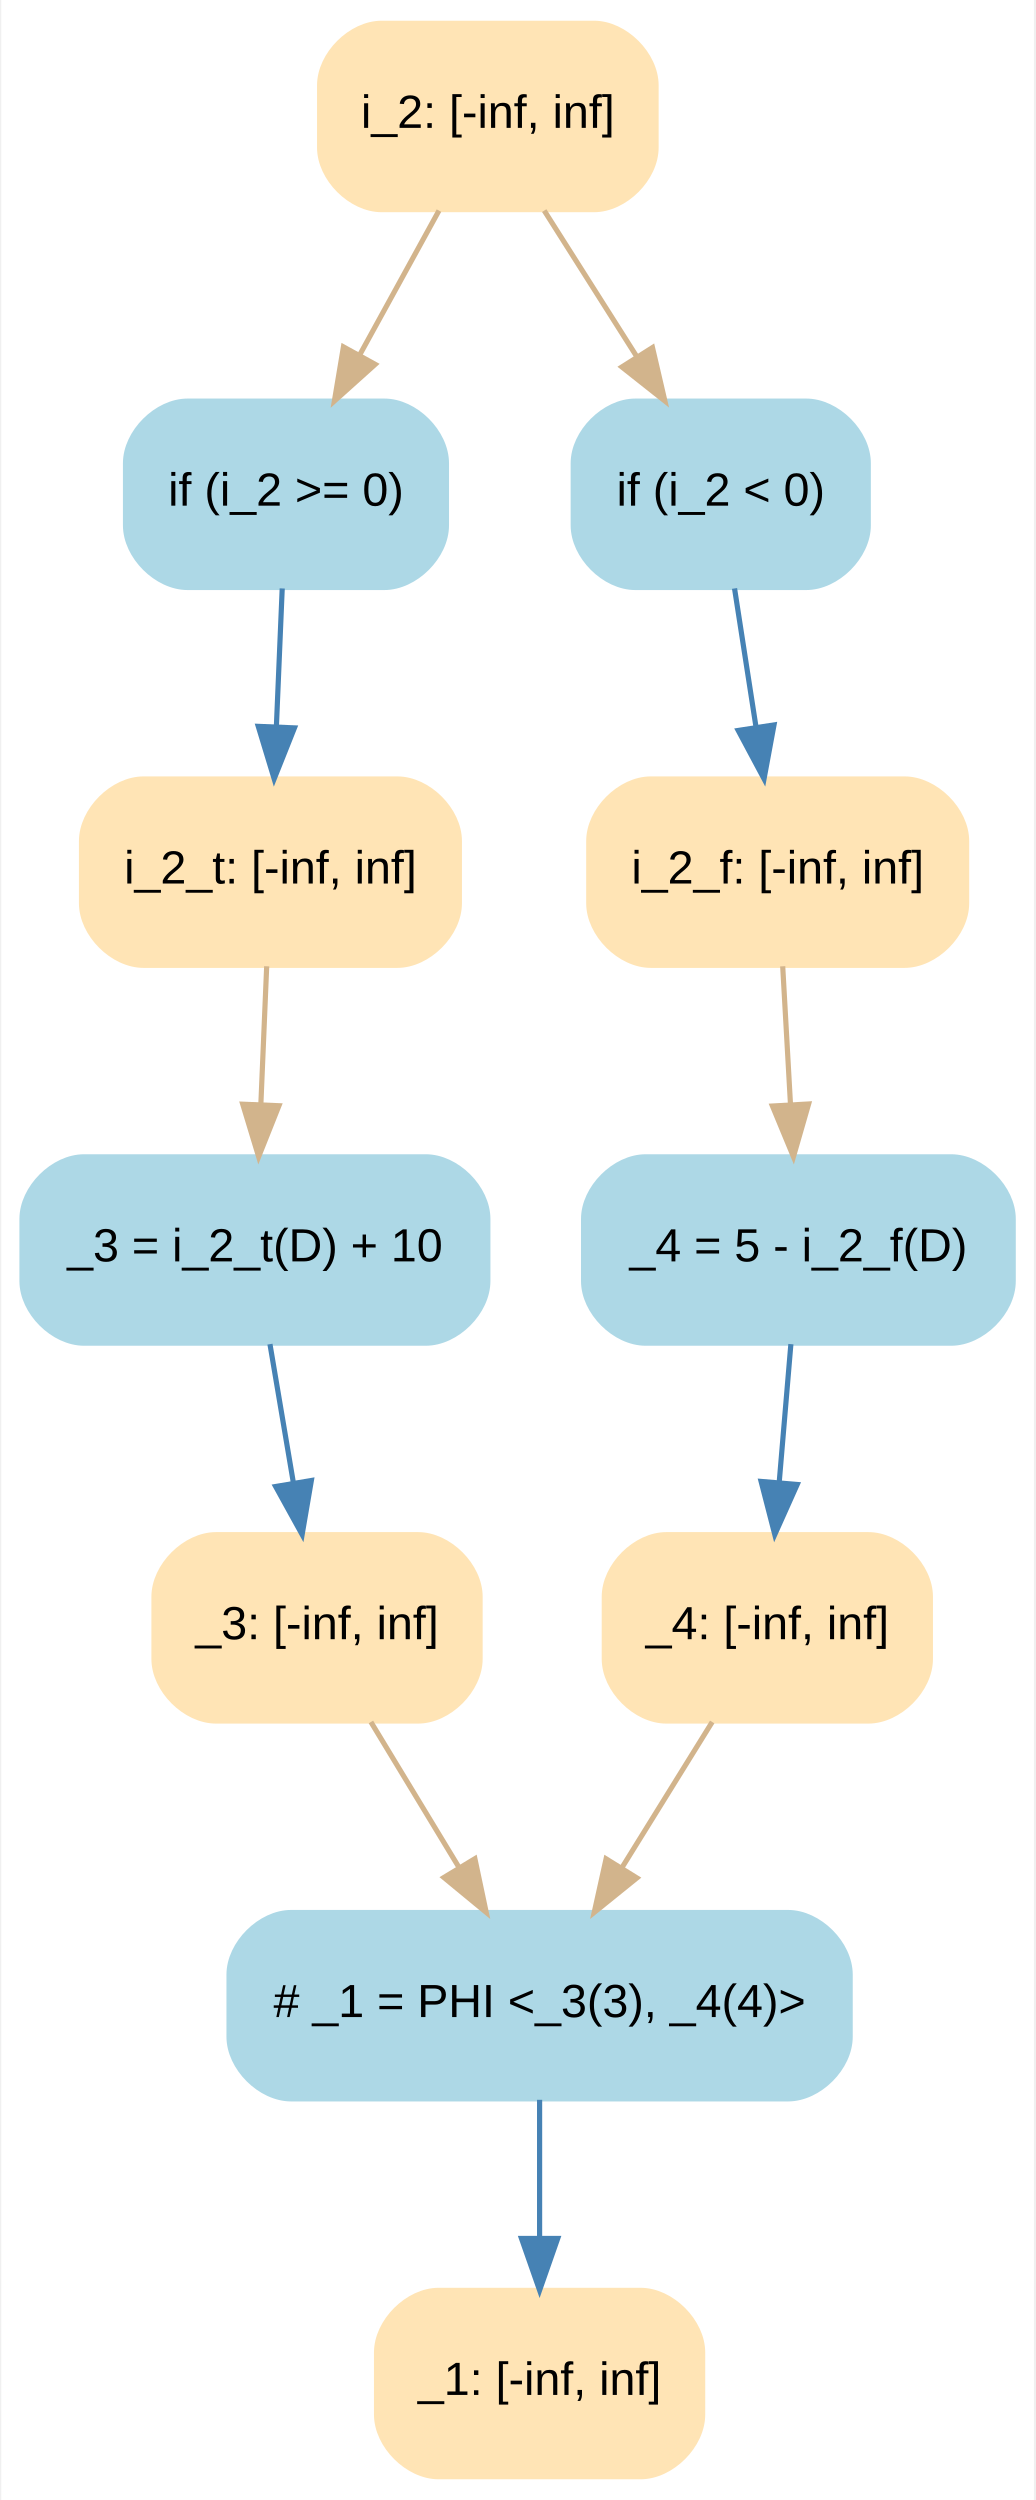
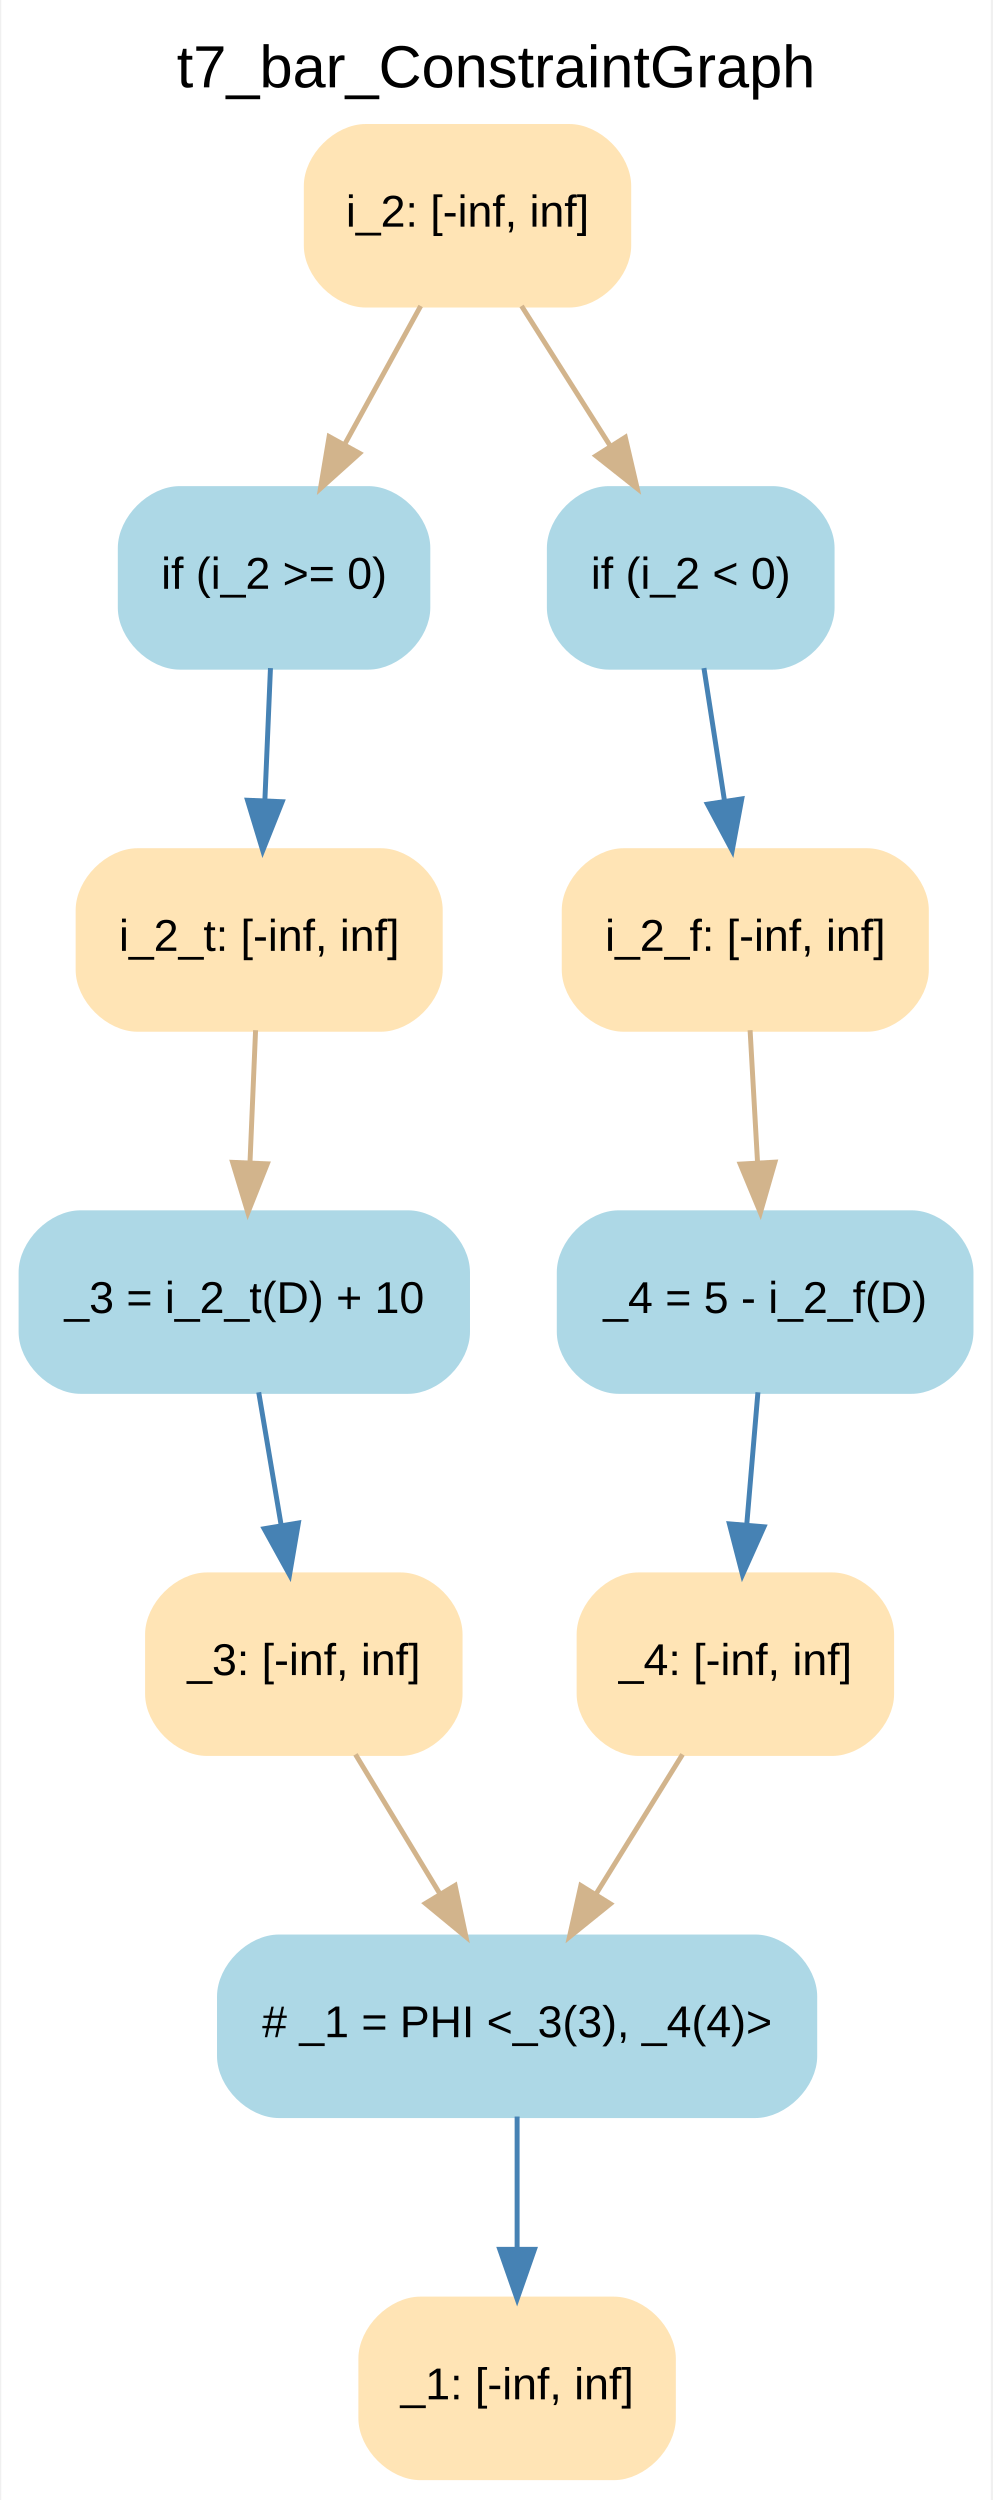
- <svg xmlns="http://www.w3.org/2000/svg" width="200pt" height="483pt" viewBox="0.00 0.00 199.50 483.00">
-   <g id="graph0" class="graph" transform="scale(1 1) rotate(0) translate(4 479)">
-     <polygon fill="white" stroke="none" points="-4,4 -4,-479 195.5,-479 195.5,4 -4,4" />
+ <svg xmlns="http://www.w3.org/2000/svg" width="200pt" height="504pt" viewBox="0.00 0.00 199.50 504.00">
+   <g id="graph0" class="graph" transform="scale(1 1) rotate(0) translate(4 500)">
+     <polygon fill="white" stroke="none" points="-4,4 -4,-500 195.5,-500 195.5,4 -4,4" />
+     <text text-anchor="middle" x="95.75" y="-482.4" font-family="Arial" font-size="12.00">t7_bar_ConstraintGraph</text>
    <g id="node1" class="node">
      <path fill="lightblue" stroke="lightblue" d="M32,-365.5C32,-365.5 70,-365.5 70,-365.5 76,-365.5 82,-371.5 82,-377.5 82,-377.5 82,-389.5 82,-389.5 82,-395.5 76,-401.5 70,-401.5 70,-401.5 32,-401.5 32,-401.5 26,-401.5 20,-395.5 20,-389.5 20,-389.5 20,-377.5 20,-377.5 20,-371.5 26,-365.5 32,-365.5" />
      <text text-anchor="middle" x="51" y="-381.3" font-family="Arial" font-size="9.00">if (i_2 &gt;= 0)</text>
    </g>
    <g id="node2" class="node">
      <path fill="moccasin" stroke="moccasin" d="M23.5,-292.5C23.5,-292.5 72.5,-292.5 72.5,-292.5 78.5,-292.5 84.5,-298.5 84.5,-304.5 84.5,-304.5 84.5,-316.5 84.5,-316.5 84.5,-322.5 78.5,-328.5 72.5,-328.5 72.5,-328.5 23.5,-328.5 23.5,-328.5 17.5,-328.5 11.5,-322.5 11.5,-316.5 11.5,-316.5 11.5,-304.5 11.5,-304.5 11.5,-298.5 17.5,-292.5 23.5,-292.5" />
      <text text-anchor="middle" x="48" y="-308.3" font-family="Arial" font-size="9.00">i_2_t: [-inf, inf]</text>
    </g>
    <g id="edge1" class="edge">
      <path fill="none" stroke="steelblue" d="M50.274,-365.313C49.935,-357.289 49.523,-347.547 49.144,-338.569" />
      <polygon fill="steelblue" stroke="steelblue" points="52.639,-338.372 48.719,-328.529 45.645,-338.668 52.639,-338.372" />
    </g>
    <g id="node3" class="node">
      <path fill="lightblue" stroke="lightblue" d="M12,-219.5C12,-219.5 78,-219.5 78,-219.5 84,-219.5 90,-225.5 90,-231.5 90,-231.5 90,-243.5 90,-243.5 90,-249.5 84,-255.5 78,-255.5 78,-255.5 12,-255.5 12,-255.5 6,-255.5 0,-249.5 0,-243.5 0,-243.5 0,-231.5 0,-231.5 0,-225.5 6,-219.5 12,-219.5" />
      <text text-anchor="middle" x="45" y="-235.3" font-family="Arial" font-size="9.00">_3 = i_2_t(D) + 10</text>
    </g>
    <g id="edge8" class="edge">
      <path fill="none" stroke="tan" d="M47.274,-292.313C46.935,-284.289 46.523,-274.547 46.144,-265.569" />
      <polygon fill="tan" stroke="tan" points="49.639,-265.372 45.719,-255.529 42.645,-265.668 49.639,-265.372" />
    </g>
    <g id="node4" class="node">
      <path fill="moccasin" stroke="moccasin" d="M37.5,-146.5C37.5,-146.5 76.5,-146.5 76.5,-146.5 82.5,-146.5 88.5,-152.5 88.5,-158.5 88.5,-158.5 88.5,-170.5 88.5,-170.5 88.5,-176.5 82.5,-182.5 76.5,-182.5 76.5,-182.5 37.5,-182.5 37.5,-182.5 31.5,-182.5 25.5,-176.5 25.5,-170.5 25.5,-170.5 25.5,-158.5 25.5,-158.5 25.5,-152.5 31.5,-146.5 37.5,-146.5" />
      <text text-anchor="middle" x="57" y="-162.3" font-family="Arial" font-size="9.00">_3: [-inf, inf]</text>
    </g>
    <g id="edge2" class="edge">
      <path fill="none" stroke="steelblue" d="M47.905,-219.313C49.261,-211.289 50.907,-201.547 52.425,-192.569" />
      <polygon fill="steelblue" stroke="steelblue" points="55.906,-192.972 54.122,-182.529 49.004,-191.806 55.906,-192.972" />
    </g>
    <g id="node9" class="node">
      <path fill="lightblue" stroke="lightblue" d="M52,-73.5C52,-73.5 148,-73.5 148,-73.5 154,-73.5 160,-79.5 160,-85.5 160,-85.5 160,-97.5 160,-97.5 160,-103.5 154,-109.5 148,-109.5 148,-109.5 52,-109.5 52,-109.5 46,-109.5 40,-103.5 40,-97.5 40,-97.5 40,-85.5 40,-85.5 40,-79.5 46,-73.5 52,-73.5" />
      <text text-anchor="middle" x="100" y="-89.3" font-family="Arial" font-size="9.00"># _1 = PHI &lt;_3(3), _4(4)&gt;</text>
    </g>
    <g id="edge9" class="edge">
      <path fill="none" stroke="tan" d="M67.409,-146.313C72.532,-137.853 78.813,-127.484 84.488,-118.112" />
      <polygon fill="tan" stroke="tan" points="87.5,-119.896 89.687,-109.529 81.513,-116.269 87.5,-119.896" />
    </g>
    <g id="node5" class="node">
      <path fill="lightblue" stroke="lightblue" d="M118.5,-365.5C118.5,-365.5 151.5,-365.5 151.5,-365.5 157.5,-365.5 163.5,-371.5 163.5,-377.5 163.5,-377.5 163.5,-389.5 163.5,-389.5 163.5,-395.5 157.5,-401.5 151.5,-401.5 151.5,-401.5 118.5,-401.5 118.5,-401.5 112.5,-401.5 106.5,-395.5 106.5,-389.5 106.5,-389.5 106.5,-377.5 106.5,-377.5 106.5,-371.5 112.5,-365.5 118.5,-365.5" />
      <text text-anchor="middle" x="135" y="-381.3" font-family="Arial" font-size="9.00">if (i_2 &lt; 0)</text>
    </g>
    <g id="node6" class="node">
      <path fill="moccasin" stroke="moccasin" d="M121.5,-292.5C121.5,-292.5 170.5,-292.5 170.5,-292.5 176.5,-292.5 182.5,-298.5 182.5,-304.5 182.5,-304.5 182.5,-316.5 182.5,-316.5 182.5,-322.5 176.5,-328.5 170.5,-328.5 170.5,-328.5 121.5,-328.5 121.5,-328.5 115.5,-328.5 109.5,-322.5 109.5,-316.5 109.5,-316.5 109.5,-304.5 109.5,-304.5 109.5,-298.5 115.5,-292.5 121.5,-292.5" />
      <text text-anchor="middle" x="146" y="-308.3" font-family="Arial" font-size="9.00">i_2_f: [-inf, inf]</text>
    </g>
    <g id="edge3" class="edge">
      <path fill="none" stroke="steelblue" d="M137.663,-365.313C138.906,-357.289 140.415,-347.547 141.806,-338.569" />
      <polygon fill="steelblue" stroke="steelblue" points="145.289,-338.947 143.362,-328.529 138.372,-337.875 145.289,-338.947" />
    </g>
    <g id="node7" class="node">
      <path fill="lightblue" stroke="lightblue" d="M120.5,-219.5C120.5,-219.5 179.5,-219.5 179.5,-219.5 185.5,-219.5 191.5,-225.5 191.5,-231.5 191.5,-231.5 191.5,-243.5 191.5,-243.5 191.5,-249.5 185.5,-255.5 179.5,-255.5 179.5,-255.5 120.5,-255.5 120.5,-255.5 114.5,-255.5 108.5,-249.5 108.5,-243.5 108.5,-243.5 108.5,-231.5 108.5,-231.5 108.5,-225.5 114.5,-219.5 120.5,-219.5" />
      <text text-anchor="middle" x="150" y="-235.3" font-family="Arial" font-size="9.00">_4 = 5 - i_2_f(D)</text>
    </g>
    <g id="edge10" class="edge">
      <path fill="none" stroke="tan" d="M146.968,-292.313C147.42,-284.289 147.969,-274.547 148.475,-265.569" />
      <polygon fill="tan" stroke="tan" points="151.973,-265.71 149.041,-255.529 144.984,-265.316 151.973,-265.71" />
    </g>
    <g id="node8" class="node">
      <path fill="moccasin" stroke="moccasin" d="M124.5,-146.5C124.5,-146.5 163.5,-146.5 163.5,-146.5 169.5,-146.5 175.5,-152.5 175.5,-158.5 175.5,-158.5 175.5,-170.5 175.5,-170.5 175.5,-176.5 169.5,-182.5 163.5,-182.5 163.5,-182.5 124.5,-182.5 124.5,-182.5 118.5,-182.5 112.5,-176.5 112.5,-170.5 112.5,-170.5 112.5,-158.5 112.5,-158.5 112.5,-152.5 118.5,-146.5 124.5,-146.5" />
      <text text-anchor="middle" x="144" y="-162.3" font-family="Arial" font-size="9.00">_4: [-inf, inf]</text>
    </g>
    <g id="edge4" class="edge">
      <path fill="none" stroke="steelblue" d="M148.548,-219.313C147.87,-211.289 147.046,-201.547 146.288,-192.569" />
      <polygon fill="steelblue" stroke="steelblue" points="149.769,-192.199 145.439,-182.529 142.794,-192.788 149.769,-192.199" />
    </g>
    <g id="edge11" class="edge">
      <path fill="none" stroke="tan" d="M133.349,-146.313C128.106,-137.853 121.68,-127.484 115.873,-118.112" />
      <polygon fill="tan" stroke="tan" points="118.796,-116.185 110.553,-109.529 112.846,-119.873 118.796,-116.185" />
    </g>
    <g id="node10" class="node">
      <path fill="moccasin" stroke="moccasin" d="M80.5,-0.5C80.5,-0.5 119.5,-0.5 119.5,-0.5 125.5,-0.5 131.5,-6.5 131.5,-12.5 131.5,-12.5 131.5,-24.5 131.5,-24.5 131.5,-30.5 125.5,-36.5 119.5,-36.5 119.5,-36.5 80.5,-36.5 80.5,-36.5 74.5,-36.5 68.5,-30.5 68.5,-24.5 68.5,-24.5 68.5,-12.5 68.5,-12.5 68.5,-6.5 74.5,-0.5 80.5,-0.5" />
      <text text-anchor="middle" x="100" y="-16.3" font-family="Arial" font-size="9.00">_1: [-inf, inf]</text>
    </g>
    <g id="edge5" class="edge">
      <path fill="none" stroke="steelblue" d="M100,-73.313C100,-65.29 100,-55.547 100,-46.569" />
      <polygon fill="steelblue" stroke="steelblue" points="103.5,-46.529 100,-36.529 96.5,-46.529 103.5,-46.529" />
    </g>
    <g id="node11" class="node">
      <path fill="moccasin" stroke="moccasin" d="M69.5,-438.5C69.5,-438.5 110.5,-438.5 110.5,-438.5 116.5,-438.5 122.5,-444.5 122.5,-450.5 122.5,-450.5 122.5,-462.5 122.5,-462.5 122.5,-468.5 116.5,-474.5 110.5,-474.5 110.5,-474.5 69.5,-474.5 69.5,-474.5 63.5,-474.5 57.5,-468.5 57.5,-462.5 57.5,-462.5 57.5,-450.5 57.5,-450.5 57.5,-444.5 63.5,-438.5 69.5,-438.5" />
      <text text-anchor="middle" x="90" y="-454.3" font-family="Arial" font-size="9.00">i_2: [-inf, inf]</text>
    </g>
    <g id="edge6" class="edge">
      <path fill="none" stroke="tan" d="M80.559,-438.313C75.96,-429.941 70.334,-419.697 65.228,-410.403" />
      <polygon fill="tan" stroke="tan" points="68.236,-408.609 60.354,-401.529 62.101,-411.979 68.236,-408.609" />
    </g>
    <g id="edge7" class="edge">
      <path fill="none" stroke="tan" d="M100.893,-438.313C106.255,-429.853 112.827,-419.484 118.767,-410.112" />
      <polygon fill="tan" stroke="tan" points="121.81,-411.849 124.207,-401.529 115.897,-408.102 121.81,-411.849" />
    </g>
  </g>
</svg>
